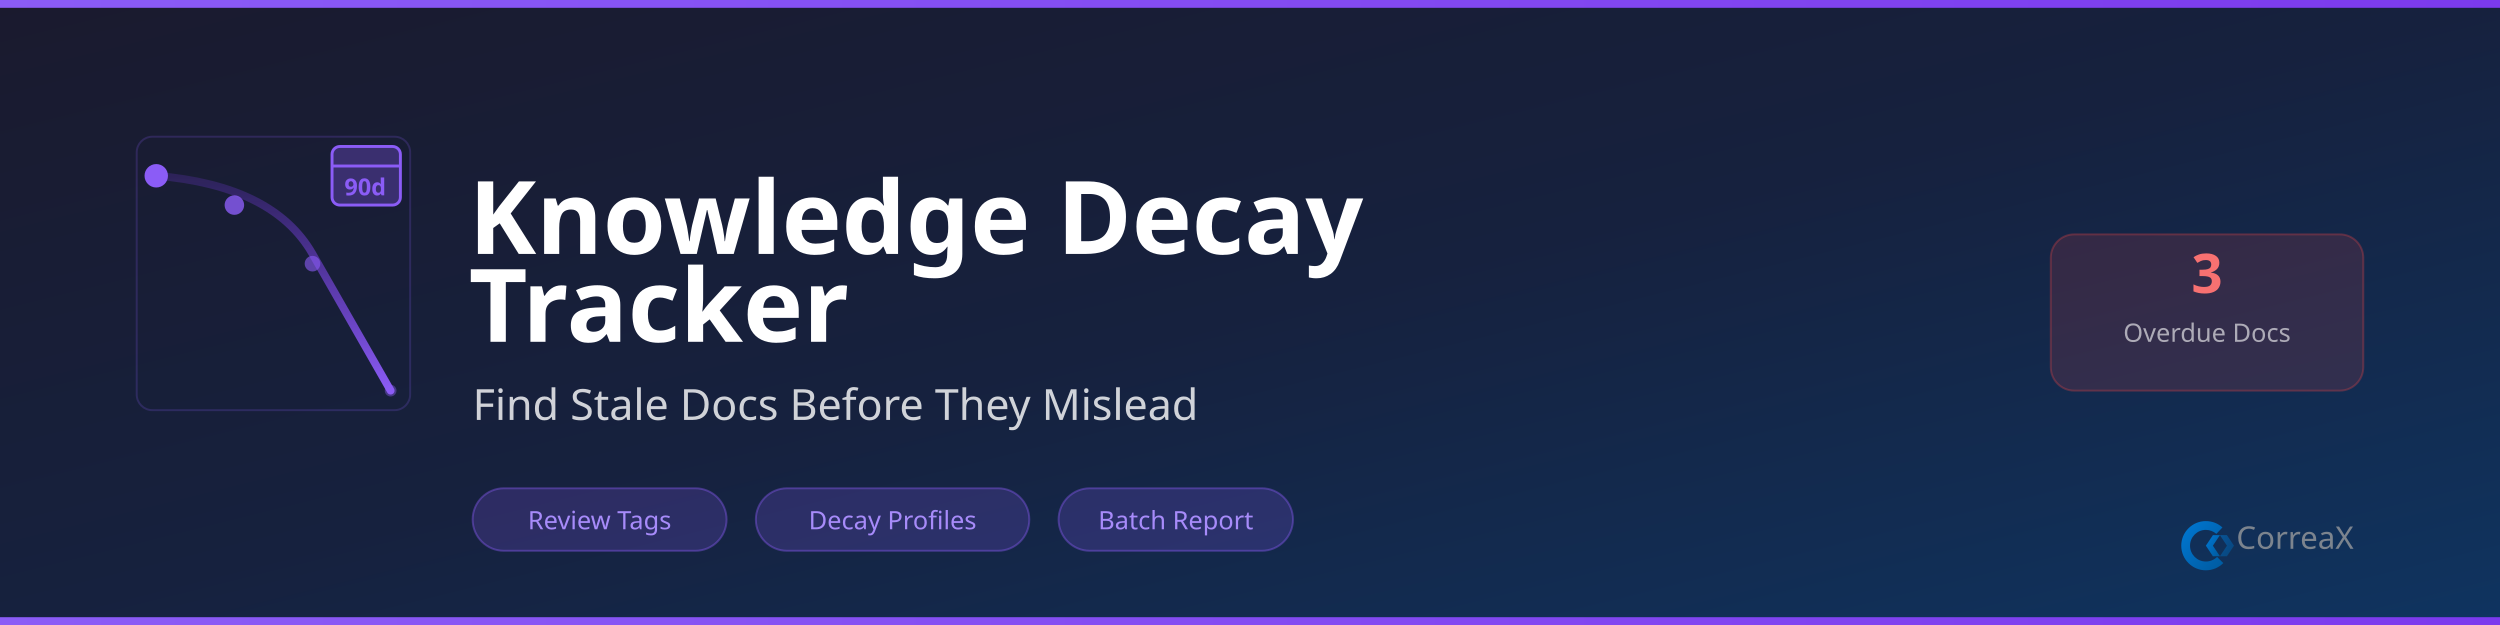
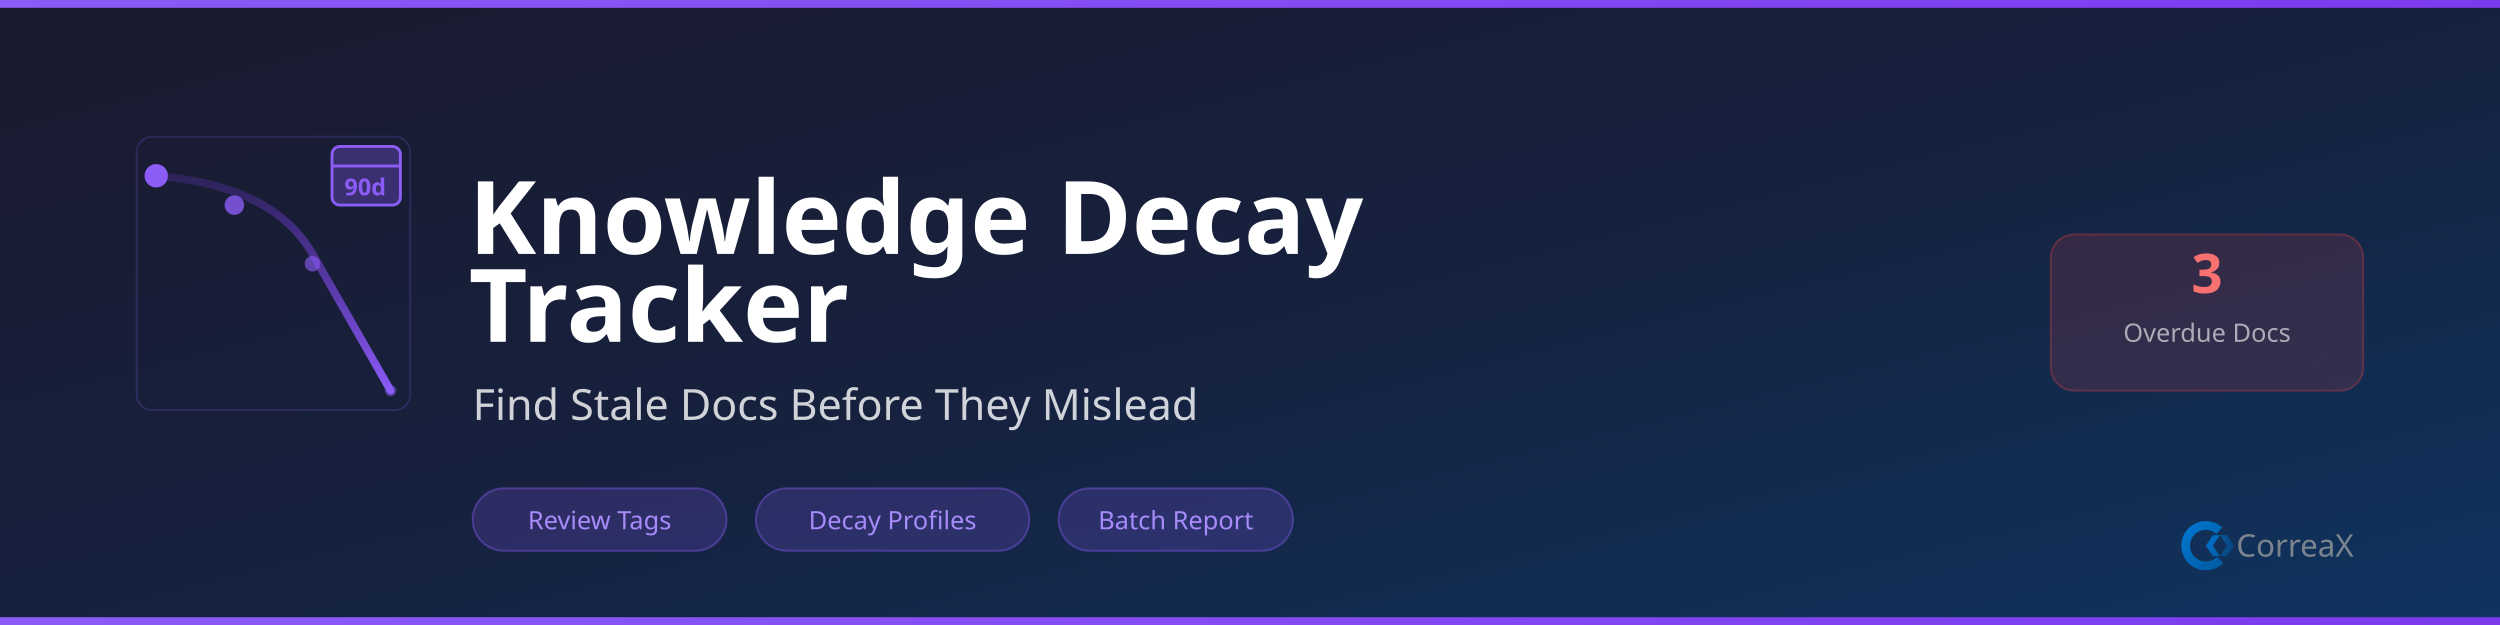
<svg xmlns="http://www.w3.org/2000/svg" viewBox="0 0 1280 320">
  <defs>
    <linearGradient id="bgGrad" x1="0%" y1="0%" x2="100%" y2="100%">
      <stop offset="0%" stop-color="#1a1a2e" />
      <stop offset="50%" stop-color="#16213e" />
      <stop offset="100%" stop-color="#0f3460" />
    </linearGradient>
    <linearGradient id="accentGrad" x1="0%" y1="0%" x2="100%" y2="0%">
      <stop offset="0%" stop-color="#8b5cf6" />
      <stop offset="100%" stop-color="#7c3aed" />
    </linearGradient>
    <linearGradient id="decayGrad" x1="0%" y1="100%" x2="0%" y2="0%">
      <stop offset="0%" stop-color="#8b5cf6" />
      <stop offset="100%" stop-color="#7c3aed" stop-opacity="0.2" />
    </linearGradient>
    <linearGradient id="cxGrad" x1="0%" y1="0%" x2="100%" y2="100%">
      <stop offset="0%" stop-color="#0078d4" />
      <stop offset="100%" stop-color="#005a9e" />
    </linearGradient>
  </defs>
  <rect width="1280" height="320" fill="url(#bgGrad)" />
  <rect x="0" y="0" width="1280" height="4" fill="url(#accentGrad)" />
  <rect x="0" y="316" width="1280" height="4" fill="url(#accentGrad)" />
  <g transform="translate(70, 70)">
    <rect x="0" y="0" width="140" height="140" fill="none" stroke="rgba(139,92,246,0.2)" stroke-width="1" rx="8" />
    <path d="M10 20 Q70 25 90 60 T130 130" fill="none" stroke="url(#decayGrad)" stroke-width="4" stroke-linecap="round" />
    <circle cx="10" cy="20" r="6" fill="#8b5cf6" />
    <circle cx="50" cy="35" r="5" fill="#8b5cf6" opacity="0.8" />
    <circle cx="90" cy="65" r="4" fill="#8b5cf6" opacity="0.6" />
    <circle cx="130" cy="130" r="3" fill="#8b5cf6" opacity="0.4" />
    <rect x="100" y="5" width="35" height="30" rx="4" fill="rgba(139,92,246,0.3)" stroke="#8b5cf6" stroke-width="1.5" />
    <line x1="100" y1="15" x2="135" y2="15" stroke="#8b5cf6" stroke-width="1.5" />
    <text x="117" y="30" text-anchor="middle" font-family="Segoe UI, system-ui, sans-serif" font-size="12" font-weight="600" fill="#8b5cf6">90d</text>
  </g>
  <text x="240" y="130" font-family="Segoe UI, system-ui, sans-serif" font-size="52" font-weight="700" fill="#ffffff">
    Knowledge Decay
  </text>
  <text x="240" y="175" font-family="Segoe UI, system-ui, sans-serif" font-size="52" font-weight="700" fill="#ffffff">
    Tracker
  </text>
  <text x="242" y="215" font-family="Segoe UI, system-ui, sans-serif" font-size="22" fill="rgba(255,255,255,0.8)">
    Find Stale Docs Before They Mislead
  </text>
  <g transform="translate(242, 250)">
    <rect x="0" y="0" width="130" height="32" rx="16" fill="rgba(139,92,246,0.2)" stroke="rgba(139,92,246,0.4)" stroke-width="1" />
    <text x="65" y="21" text-anchor="middle" font-family="Segoe UI, system-ui, sans-serif" font-size="13" fill="#a78bfa">Review Tags</text>
    <rect x="145" y="0" width="140" height="32" rx="16" fill="rgba(139,92,246,0.2)" stroke="rgba(139,92,246,0.4)" stroke-width="1" />
    <text x="215" y="21" text-anchor="middle" font-family="Segoe UI, system-ui, sans-serif" font-size="13" fill="#a78bfa">Decay Profiles</text>
    <rect x="300" y="0" width="120" height="32" rx="16" fill="rgba(139,92,246,0.2)" stroke="rgba(139,92,246,0.4)" stroke-width="1" />
    <text x="360" y="21" text-anchor="middle" font-family="Segoe UI, system-ui, sans-serif" font-size="13" fill="#a78bfa">Batch Report</text>
  </g>
  <g transform="translate(1050, 120)">
    <rect x="0" y="0" width="160" height="80" rx="12" fill="rgba(239,68,68,0.15)" stroke="rgba(239,68,68,0.3)" stroke-width="1" />
    <text x="80" y="30" text-anchor="middle" font-family="Segoe UI, system-ui, sans-serif" font-size="28" font-weight="700" fill="#f87171">3</text>
    <text x="80" y="55" text-anchor="middle" font-family="Segoe UI, system-ui, sans-serif" font-size="13" fill="rgba(255,255,255,0.6)">Overdue Docs</text>
  </g>
  <g transform="translate(1115, 265)">
    <g transform="scale(0.9)">
      <path d="M16 2C8.268 2 2 8.268 2 16s6.268 14 14 14c3.866 0 7.389-1.568 9.928-4.1l-3.535-3.536A9.002 9.002 0 0116 25c-4.97 0-9-4.03-9-9s4.03-9 9-9c2.29 0 4.38.857 5.971 2.268l3.464-3.639C22.993 3.352 19.66 2 16 2z" fill="url(#cxGrad)" />
      <path d="M20 10l-4 6 4 6h4l-4-6 4-6h-4z" fill="url(#cxGrad)" />
      <path d="M24 10l4 6-4 6h4l4-6-4-6h-4z" fill="url(#cxGrad)" opacity="0.5" />
    </g>
-     <text x="30" y="16" font-family="Segoe UI, system-ui, sans-serif" font-size="16" fill="rgba(160,160,160,0.75)">CorreaX</text>
+     <text x="30" y="20" font-family="Segoe UI, system-ui, sans-serif" font-size="16" fill="rgba(160,160,160,0.75)">CorreaX</text>
  </g>
</svg>
